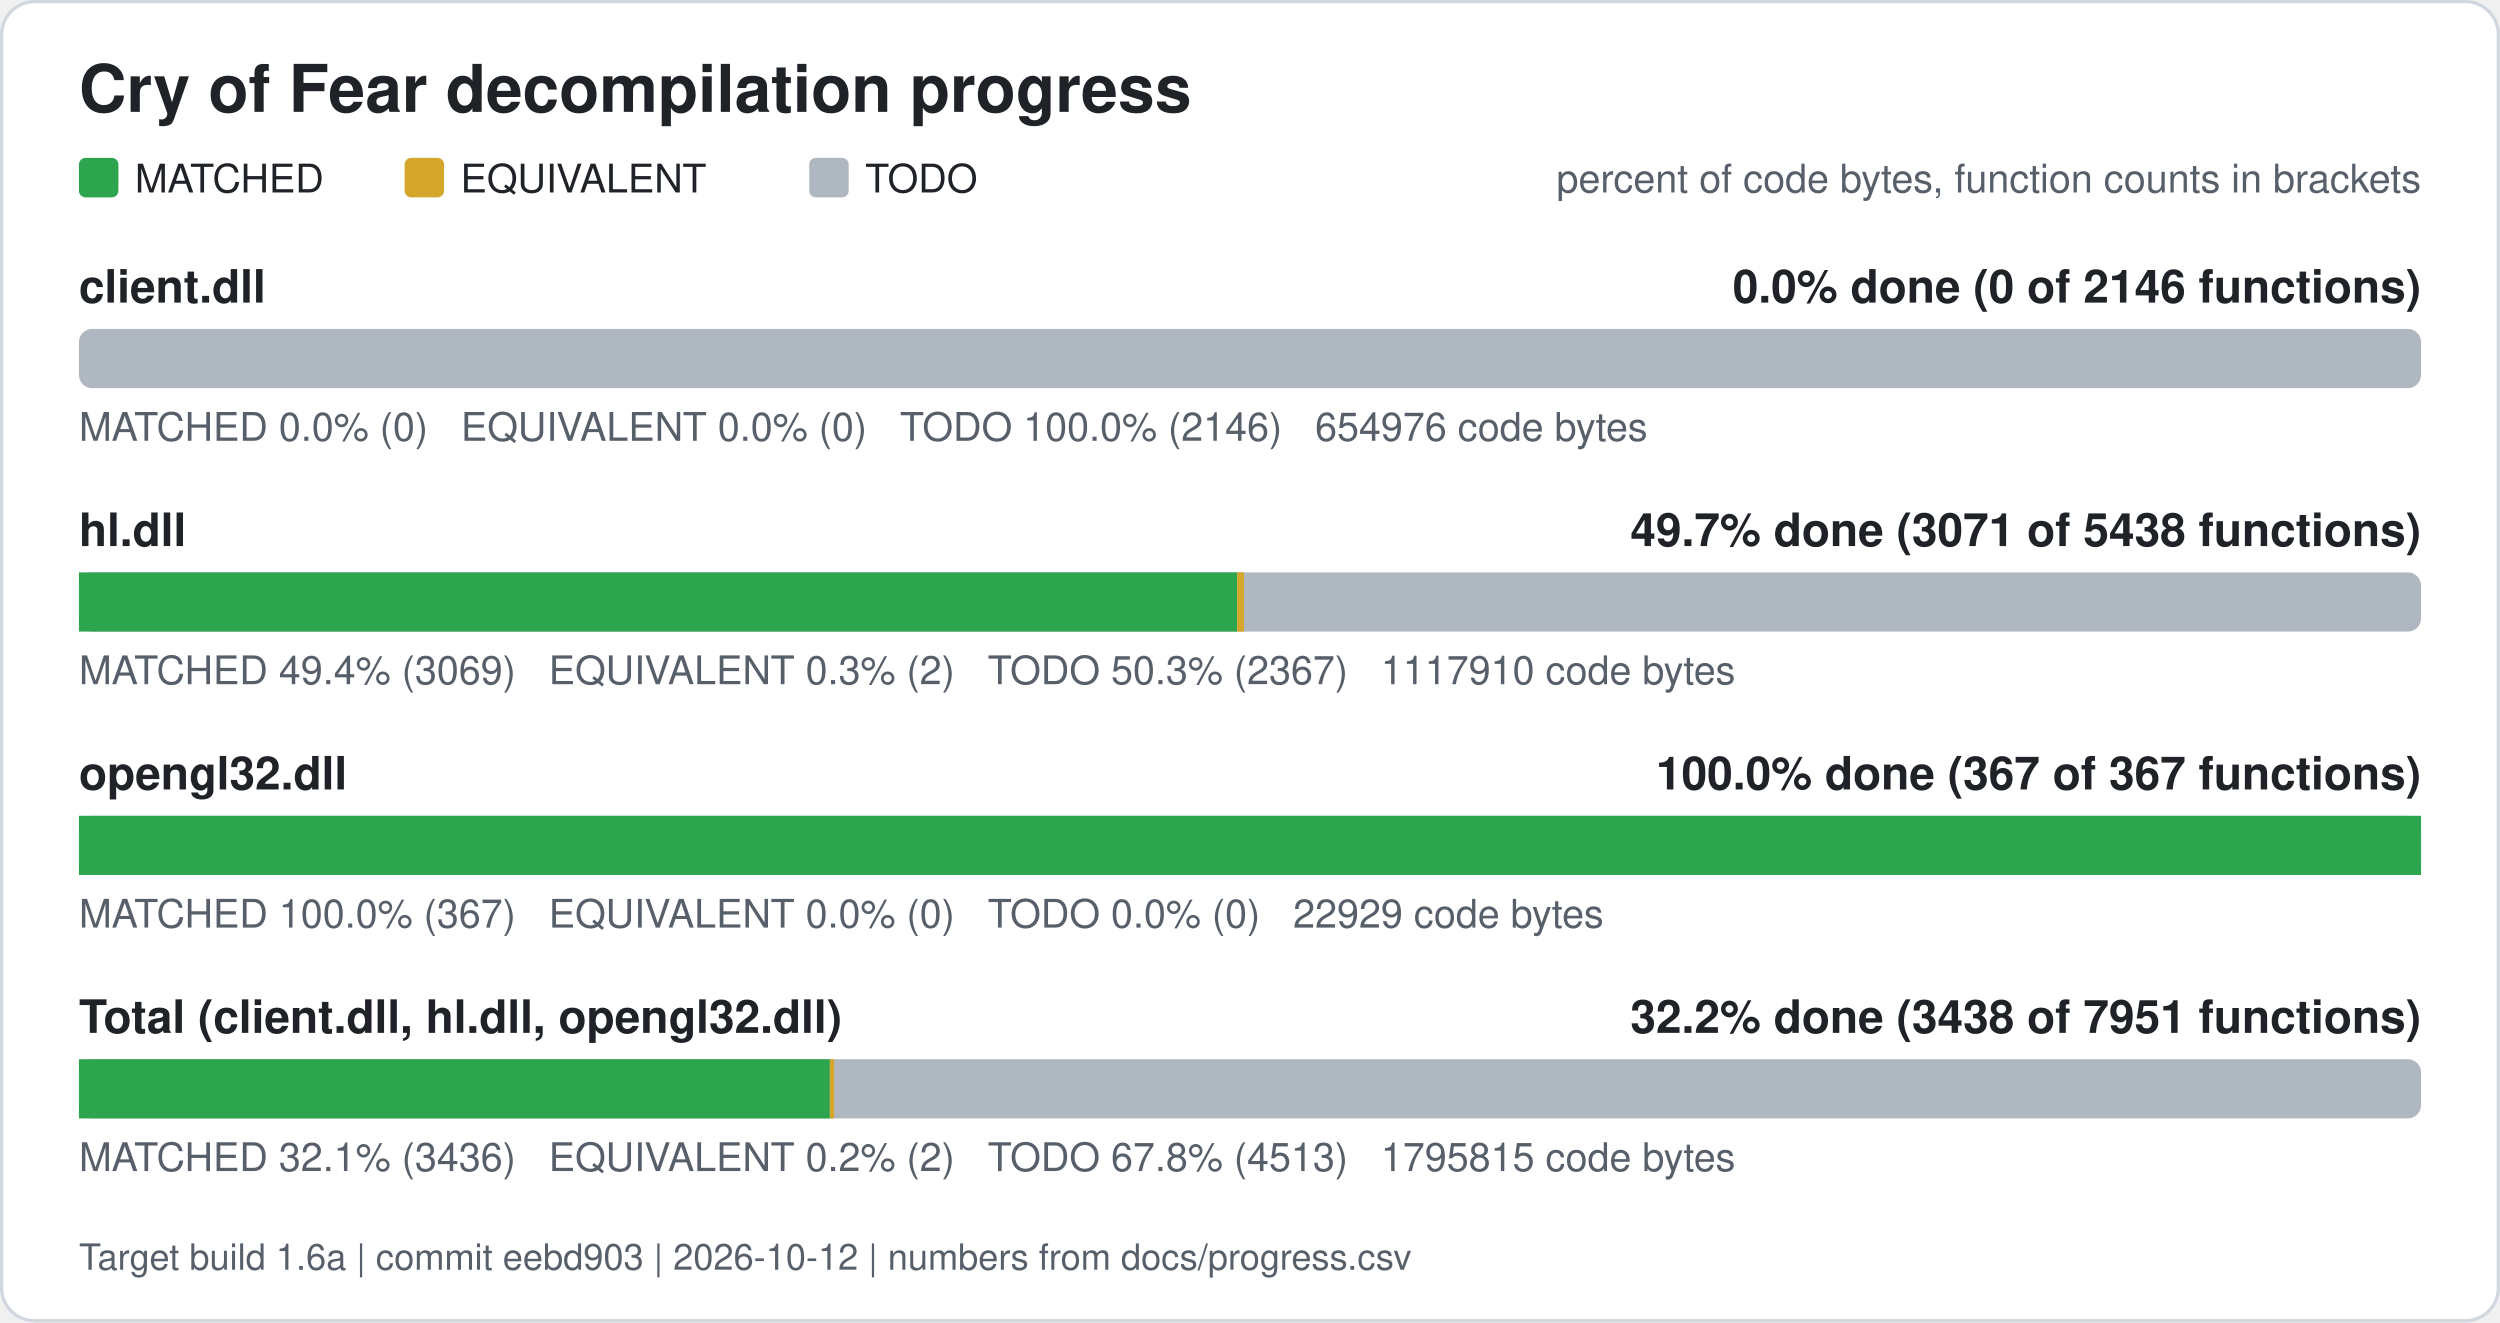
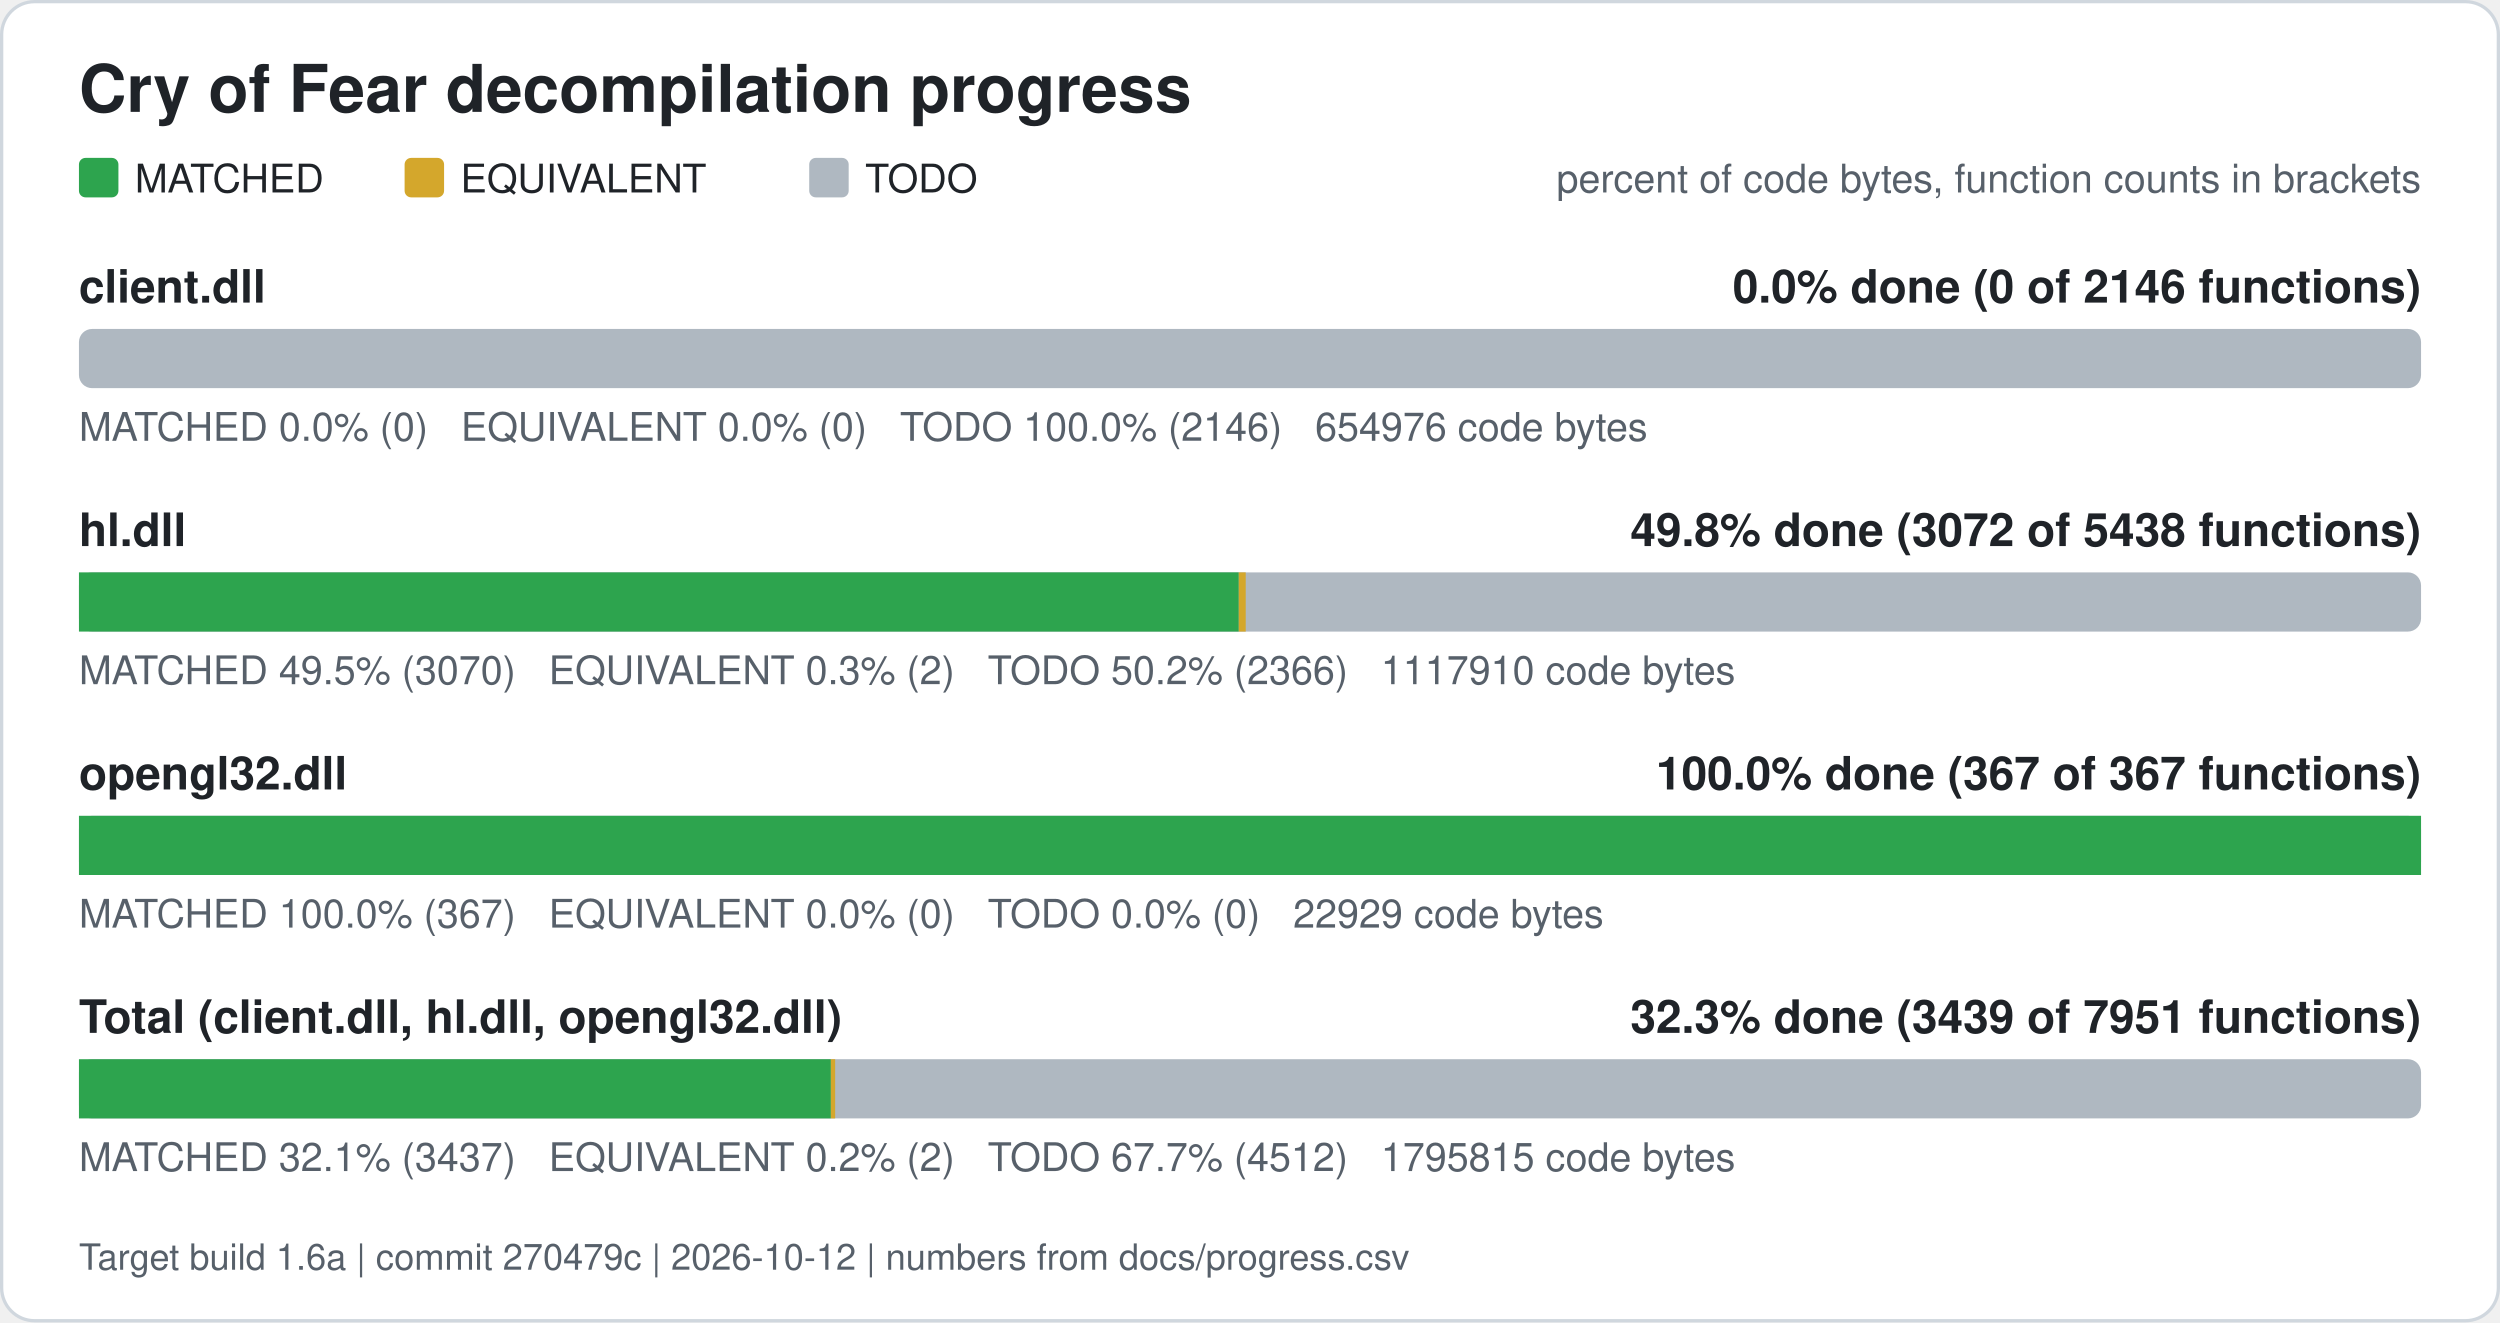
<svg xmlns="http://www.w3.org/2000/svg" width="760" height="402" viewBox="0 0 760 402" role="img" aria-label="Cry of Fear decompilation progress">
  <rect x="0.5" y="0.5" width="759" height="401" rx="10" fill="#ffffff" stroke="#d0d7de" />
  <text x="24" y="34" font-family="Segoe UI, Helvetica, Arial, sans-serif" font-size="20" font-weight="600" fill="#1f2328">Cry of Fear decompilation progress</text>
  <rect x="24" y="48" width="12" height="12" rx="2" fill="#2da44e" />
  <text x="41" y="58.5" font-family="Segoe UI, Helvetica, Arial, sans-serif" font-size="12" fill="#1f2328">MATCHED</text>
  <rect x="123" y="48" width="12" height="12" rx="2" fill="#d4a72c" />
  <text x="140" y="58.5" font-family="Segoe UI, Helvetica, Arial, sans-serif" font-size="12" fill="#1f2328">EQUIVALENT</text>
  <rect x="246" y="48" width="12" height="12" rx="2" fill="#afb8c1" />
  <text x="263" y="58.5" font-family="Segoe UI, Helvetica, Arial, sans-serif" font-size="12" fill="#1f2328">TODO</text>
  <text x="736" y="58.5" font-family="Segoe UI, Helvetica, Arial, sans-serif" font-size="12" fill="#57606a" text-anchor="end">percent of code bytes, function counts in brackets</text>
  <text x="24" y="92" font-family="Segoe UI, Helvetica, Arial, sans-serif" font-size="14" font-weight="600" fill="#1f2328">client.dll</text>
  <text x="736" y="92" font-family="Segoe UI, Helvetica, Arial, sans-serif" font-size="14" font-weight="600" fill="#1f2328" text-anchor="end">0.0% done (0 of 2146 functions)</text>
  <rect x="24" y="100" width="712" height="18" rx="4" fill="#afb8c1" />
  <text x="24" y="134" font-family="Segoe UI, Helvetica, Arial, sans-serif" font-size="12" fill="#57606a" xml:space="preserve">MATCHED 0.0% (0)   EQUIVALENT 0.0% (0)   TODO 100.0% (2146)   654976 code bytes</text>
  <text x="24" y="166" font-family="Segoe UI, Helvetica, Arial, sans-serif" font-size="14" font-weight="600" fill="#1f2328">hl.dll</text>
-   <text x="736" y="166" font-family="Segoe UI, Helvetica, Arial, sans-serif" font-size="14" font-weight="600" fill="#1f2328" text-anchor="end">49.7% done (3071 of 5438 functions)</text>
+   <text x="736" y="166" font-family="Segoe UI, Helvetica, Arial, sans-serif" font-size="14" font-weight="600" fill="#1f2328" text-anchor="end">49.8% done (3072 of 5438 functions)</text>
  <rect x="24" y="174" width="712" height="18" rx="4" fill="#afb8c1" />
-   <rect x="24.00" y="174" width="352.08" height="18" fill="#2da44e" />
-   <rect x="376.08" y="174" width="2.11" height="18" fill="#d4a72c" />
-   <text x="24" y="208" font-family="Segoe UI, Helvetica, Arial, sans-serif" font-size="12" fill="#57606a" xml:space="preserve">MATCHED 49.4% (3069)   EQUIVALENT 0.3% (2)   TODO 50.3% (2367)   1117910 code bytes</text>
+   <rect x="24.00" y="174" width="352.59" height="18" fill="#2da44e" />
+   <rect x="376.59" y="174" width="2.11" height="18" fill="#d4a72c" />
+   <text x="24" y="208" font-family="Segoe UI, Helvetica, Arial, sans-serif" font-size="12" fill="#57606a" xml:space="preserve">MATCHED 49.5% (3070)   EQUIVALENT 0.3% (2)   TODO 50.2% (2366)   1117910 code bytes</text>
  <text x="24" y="240" font-family="Segoe UI, Helvetica, Arial, sans-serif" font-size="14" font-weight="600" fill="#1f2328">opengl32.dll</text>
  <text x="736" y="240" font-family="Segoe UI, Helvetica, Arial, sans-serif" font-size="14" font-weight="600" fill="#1f2328" text-anchor="end">100.0% done (367 of 367 functions)</text>
  <rect x="24" y="248" width="712" height="18" rx="4" fill="#afb8c1" />
  <rect x="24.00" y="248" width="712.00" height="18" fill="#2da44e" />
  <text x="24" y="282" font-family="Segoe UI, Helvetica, Arial, sans-serif" font-size="12" fill="#57606a" xml:space="preserve">MATCHED 100.0% (367)   EQUIVALENT 0.0% (0)   TODO 0.0% (0)   22929 code bytes</text>
  <text x="24" y="314" font-family="Segoe UI, Helvetica, Arial, sans-serif" font-size="14" font-weight="600" fill="#1f2328">Total (client.dll, hl.dll, opengl32.dll)</text>
-   <text x="736" y="314" font-family="Segoe UI, Helvetica, Arial, sans-serif" font-size="14" font-weight="600" fill="#1f2328" text-anchor="end">32.2% done (3438 of 7951 functions)</text>
+   <text x="736" y="314" font-family="Segoe UI, Helvetica, Arial, sans-serif" font-size="14" font-weight="600" fill="#1f2328" text-anchor="end">32.3% done (3439 of 7951 functions)</text>
  <rect x="24" y="322" width="712" height="18" rx="4" fill="#afb8c1" />
-   <rect x="24.00" y="322" width="228.27" height="18" fill="#2da44e" />
-   <rect x="252.27" y="322" width="1.31" height="18" fill="#d4a72c" />
-   <text x="24" y="356" font-family="Segoe UI, Helvetica, Arial, sans-serif" font-size="12" fill="#57606a" xml:space="preserve">MATCHED 32.1% (3436)   EQUIVALENT 0.2% (2)   TODO 67.8% (4513)   1795815 code bytes</text>
-   <text x="24" y="386" font-family="Segoe UI, Helvetica, Arial, sans-serif" font-size="11" fill="#57606a">Target build 1.6a | commit eebd903 | 2026-10-12 | numbers from docs/progress.csv</text>
+   <rect x="24.00" y="322" width="228.58" height="18" fill="#2da44e" />
+   <rect x="252.58" y="322" width="1.31" height="18" fill="#d4a72c" />
+   <text x="24" y="356" font-family="Segoe UI, Helvetica, Arial, sans-serif" font-size="12" fill="#57606a" xml:space="preserve">MATCHED 32.1% (3437)   EQUIVALENT 0.2% (2)   TODO 67.7% (4512)   1795815 code bytes</text>
+   <text x="24" y="386" font-family="Segoe UI, Helvetica, Arial, sans-serif" font-size="11" fill="#57606a">Target build 1.6a | commit 270479c | 2026-10-12 | numbers from docs/progress.csv</text>
</svg>
